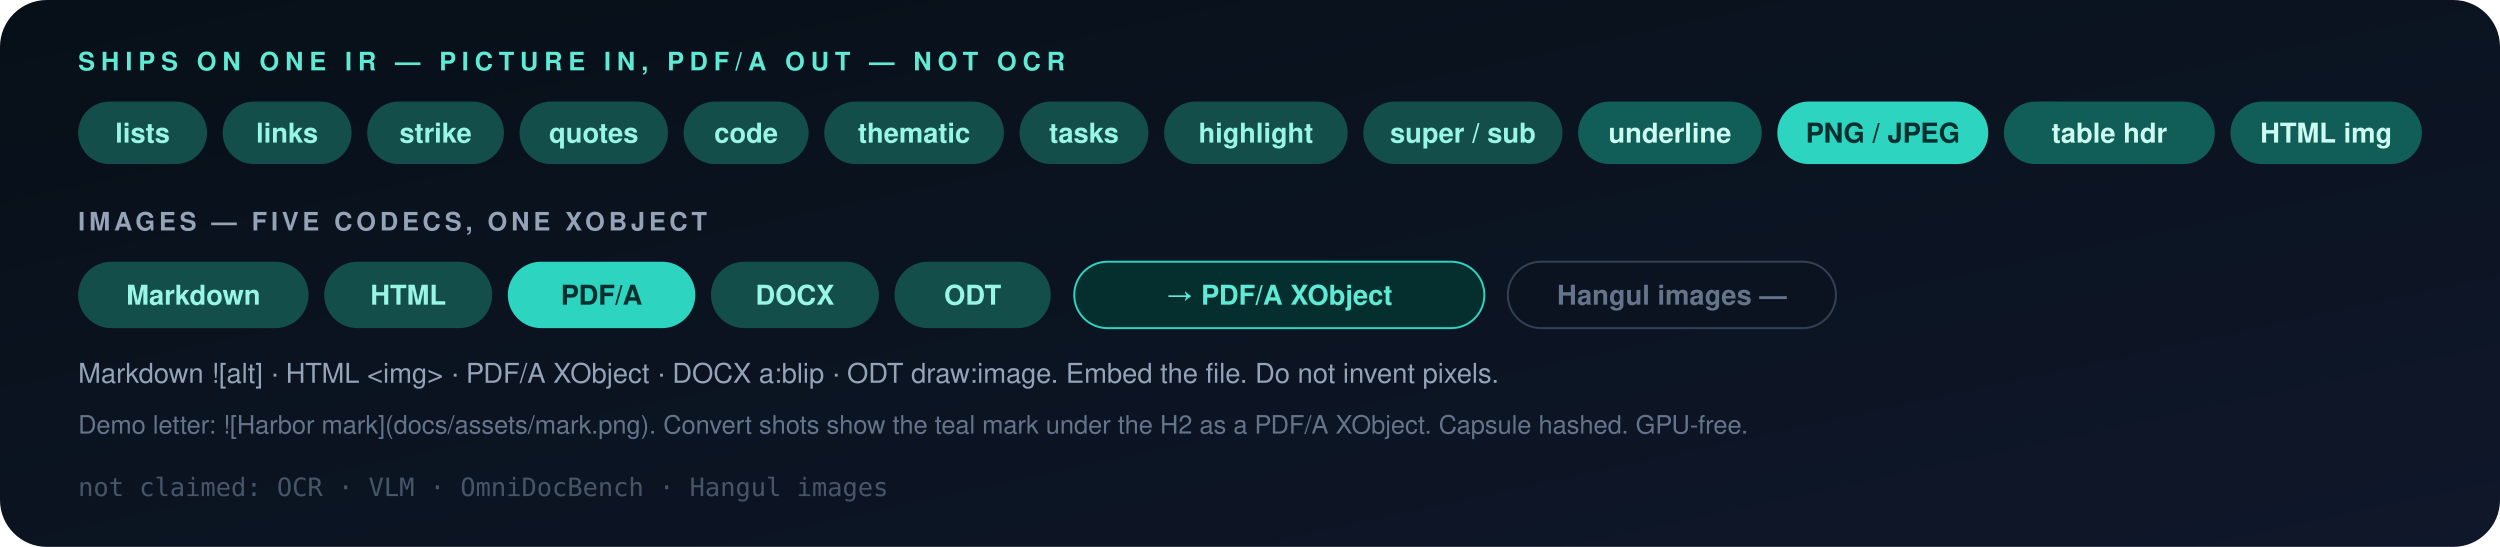
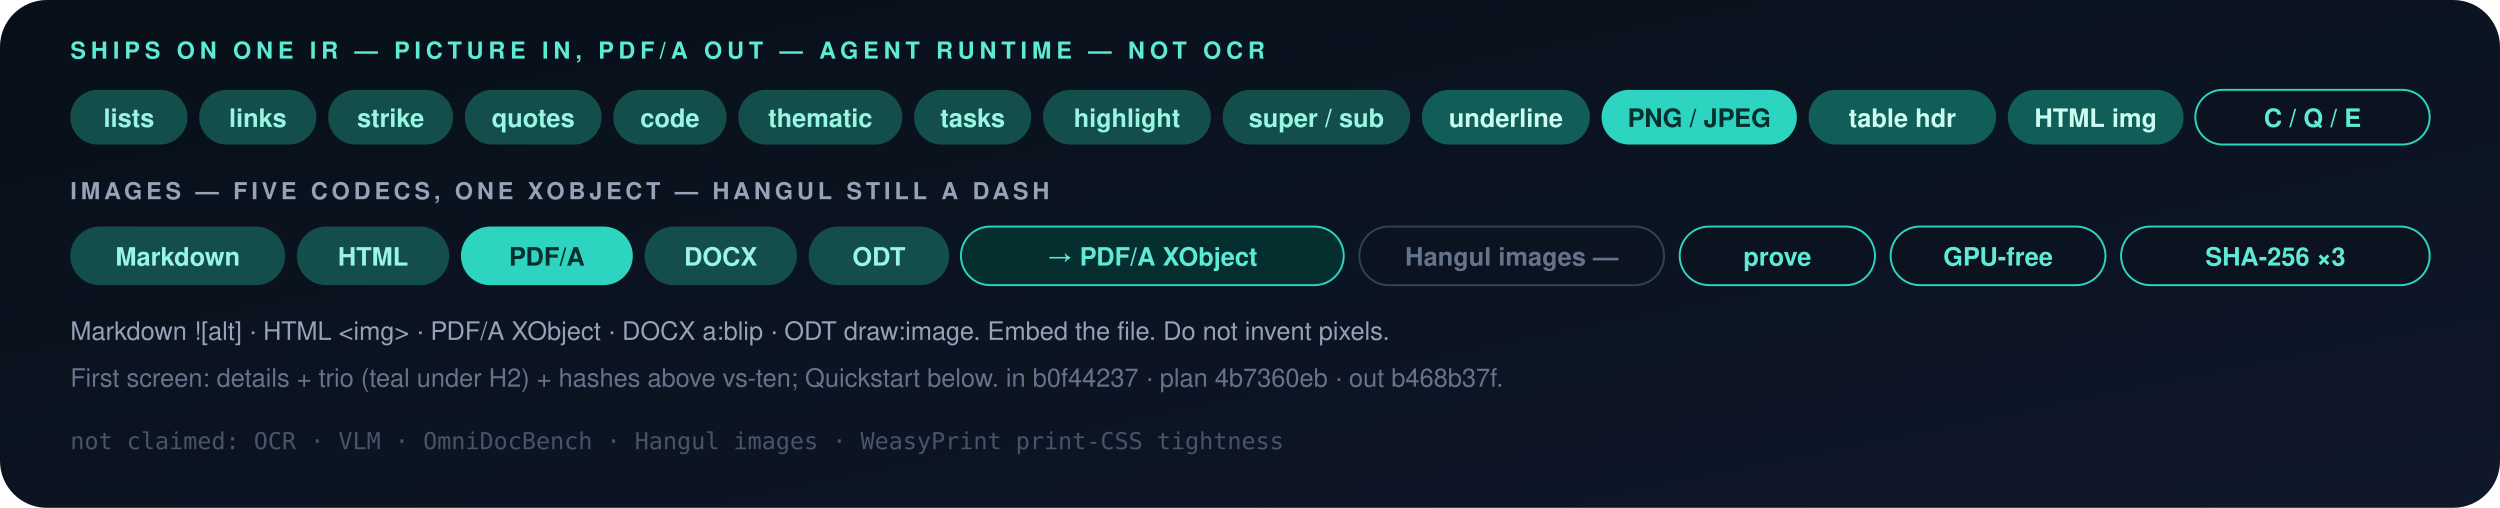
- <svg xmlns="http://www.w3.org/2000/svg" width="1280" height="280" viewBox="0 0 1280 280" role="img" aria-label="Shipped: PNG and JPEG on Markdown, HTML, PDF/A, DOCX, and ODT become PDF/A XObjects. Hangul images are a dash. Not OCR, not VLM, not OmniDocBench.">
+ <svg xmlns="http://www.w3.org/2000/svg" width="1280" height="260" viewBox="0 0 1280 260" role="img" aria-label="Shipped: PNG and JPEG on Markdown, HTML, PDF/A, DOCX, and ODT become PDF/A XObjects. Hangul images are a dash. Capsule hashed. GPU-free. Not OCR.">
  <defs>
    <linearGradient id="sbg" x1="0" y1="0" x2="1" y2="1">
      <stop offset="0%" stop-color="#071018" />
      <stop offset="100%" stop-color="#0f172a" />
    </linearGradient>
  </defs>
-   <rect width="1280" height="280" rx="24" fill="url(#sbg)" />
-   <text x="40" y="36" fill="#5eead4" font-family="ui-sans-serif, Segoe UI, Helvetica, Arial" font-size="13" font-weight="700" letter-spacing="3">SHIPS ON ONE IR — PICTURE IN, PDF/A OUT — NOT OCR</text>
-   <g font-family="ui-sans-serif, Segoe UI, Helvetica, Arial" font-size="14" font-weight="700">
-     <rect x="40" y="52" width="66" height="32" rx="16" fill="#134e4a" />
-     <text x="73" y="73" text-anchor="middle" fill="#99f6e4">lists</text>
-     <rect x="114" y="52" width="66" height="32" rx="16" fill="#134e4a" />
-     <text x="147" y="73" text-anchor="middle" fill="#99f6e4">links</text>
-     <rect x="188" y="52" width="70" height="32" rx="16" fill="#134e4a" />
-     <text x="223" y="73" text-anchor="middle" fill="#99f6e4">strike</text>
-     <rect x="266" y="52" width="76" height="32" rx="16" fill="#134e4a" />
-     <text x="304" y="73" text-anchor="middle" fill="#99f6e4">quotes</text>
-     <rect x="350" y="52" width="64" height="32" rx="16" fill="#134e4a" />
-     <text x="382" y="73" text-anchor="middle" fill="#99f6e4">code</text>
-     <rect x="422" y="52" width="92" height="32" rx="16" fill="#134e4a" />
-     <text x="468" y="73" text-anchor="middle" fill="#99f6e4">thematic</text>
-     <rect x="522" y="52" width="66" height="32" rx="16" fill="#134e4a" />
-     <text x="555" y="73" text-anchor="middle" fill="#99f6e4">tasks</text>
-     <rect x="596" y="52" width="94" height="32" rx="16" fill="#134e4a" />
-     <text x="643" y="73" text-anchor="middle" fill="#99f6e4">highlight</text>
-     <rect x="698" y="52" width="102" height="32" rx="16" fill="#134e4a" />
-     <text x="749" y="73" text-anchor="middle" fill="#99f6e4">super / sub</text>
-     <rect x="808" y="52" width="94" height="32" rx="16" fill="#115e59" />
-     <text x="855" y="73" text-anchor="middle" fill="#ccfbf1">underline</text>
-     <rect x="910" y="52" width="108" height="32" rx="16" fill="#2dd4bf" />
-     <text x="964" y="73" text-anchor="middle" fill="#042f2e">PNG / JPEG</text>
-     <rect x="1026" y="52" width="108" height="32" rx="16" fill="#115e59" />
-     <text x="1080" y="73" text-anchor="middle" fill="#ccfbf1">table hdr</text>
-     <rect x="1142" y="52" width="98" height="32" rx="16" fill="#115e59" />
-     <text x="1191" y="73" text-anchor="middle" fill="#ccfbf1">HTML img</text>
+   <rect width="1280" height="260" rx="24" fill="url(#sbg)" />
+   <text x="36" y="30" fill="#5eead4" font-family="ui-sans-serif, Segoe UI, Helvetica, Arial" font-size="12" font-weight="700" letter-spacing="2.5">SHIPS ON ONE IR — PICTURE IN, PDF/A OUT — AGENT RUNTIME — NOT OCR</text>
+   <g font-family="ui-sans-serif, Segoe UI, Helvetica, Arial" font-size="13" font-weight="700">
+     <rect x="36" y="46" width="60" height="28" rx="14" fill="#134e4a" />
+     <text x="66" y="65" text-anchor="middle" fill="#99f6e4">lists</text>
+     <rect x="102" y="46" width="60" height="28" rx="14" fill="#134e4a" />
+     <text x="132" y="65" text-anchor="middle" fill="#99f6e4">links</text>
+     <rect x="168" y="46" width="64" height="28" rx="14" fill="#134e4a" />
+     <text x="200" y="65" text-anchor="middle" fill="#99f6e4">strike</text>
+     <rect x="238" y="46" width="70" height="28" rx="14" fill="#134e4a" />
+     <text x="273" y="65" text-anchor="middle" fill="#99f6e4">quotes</text>
+     <rect x="314" y="46" width="58" height="28" rx="14" fill="#134e4a" />
+     <text x="343" y="65" text-anchor="middle" fill="#99f6e4">code</text>
+     <rect x="378" y="46" width="84" height="28" rx="14" fill="#134e4a" />
+     <text x="420" y="65" text-anchor="middle" fill="#99f6e4">thematic</text>
+     <rect x="468" y="46" width="60" height="28" rx="14" fill="#134e4a" />
+     <text x="498" y="65" text-anchor="middle" fill="#99f6e4">tasks</text>
+     <rect x="534" y="46" width="86" height="28" rx="14" fill="#134e4a" />
+     <text x="577" y="65" text-anchor="middle" fill="#99f6e4">highlight</text>
+     <rect x="626" y="46" width="96" height="28" rx="14" fill="#134e4a" />
+     <text x="674" y="65" text-anchor="middle" fill="#99f6e4">super / sub</text>
+     <rect x="728" y="46" width="86" height="28" rx="14" fill="#115e59" />
+     <text x="771" y="65" text-anchor="middle" fill="#ccfbf1">underline</text>
+     <rect x="820" y="46" width="100" height="28" rx="14" fill="#2dd4bf" />
+     <text x="870" y="65" text-anchor="middle" fill="#042f2e">PNG / JPEG</text>
+     <rect x="926" y="46" width="96" height="28" rx="14" fill="#115e59" />
+     <text x="974" y="65" text-anchor="middle" fill="#ccfbf1">table hdr</text>
+     <rect x="1028" y="46" width="90" height="28" rx="14" fill="#115e59" />
+     <text x="1073" y="65" text-anchor="middle" fill="#ccfbf1">HTML img</text>
+     <rect x="1124" y="46" width="120" height="28" rx="14" fill="#0b1220" stroke="#2dd4bf" />
+     <text x="1184" y="65" text-anchor="middle" fill="#5eead4">C / Q / E</text>
  </g>
-   <text x="40" y="118" fill="#94a3b8" font-family="ui-sans-serif, Segoe UI, Helvetica, Arial" font-size="13" font-weight="700" letter-spacing="2">IMAGES — FIVE CODECS, ONE XOBJECT</text>
-   <g font-family="ui-sans-serif, Segoe UI, Helvetica, Arial" font-size="14" font-weight="700">
-     <rect x="40" y="134" width="118" height="34" rx="17" fill="#134e4a" />
-     <text x="99" y="156" text-anchor="middle" fill="#99f6e4">Markdown</text>
-     <rect x="166" y="134" width="86" height="34" rx="17" fill="#134e4a" />
-     <text x="209" y="156" text-anchor="middle" fill="#99f6e4">HTML</text>
-     <rect x="260" y="134" width="96" height="34" rx="17" fill="#2dd4bf" />
-     <text x="308" y="156" text-anchor="middle" fill="#042f2e">PDF/A</text>
-     <rect x="364" y="134" width="86" height="34" rx="17" fill="#134e4a" />
-     <text x="407" y="156" text-anchor="middle" fill="#99f6e4">DOCX</text>
-     <rect x="458" y="134" width="80" height="34" rx="17" fill="#134e4a" />
-     <text x="498" y="156" text-anchor="middle" fill="#99f6e4">ODT</text>
-     <rect x="550" y="134" width="210" height="34" rx="17" fill="#042f2e" stroke="#2dd4bf" />
-     <text x="655" y="156" text-anchor="middle" fill="#5eead4">→ PDF/A XObject</text>
-     <rect x="772" y="134" width="168" height="34" rx="17" fill="#0b1220" stroke="#334155" />
-     <text x="856" y="156" text-anchor="middle" fill="#64748b">Hangul images —</text>
+   <text x="36" y="102" fill="#94a3b8" font-family="ui-sans-serif, Segoe UI, Helvetica, Arial" font-size="12" font-weight="700" letter-spacing="2">IMAGES — FIVE CODECS, ONE XOBJECT — HANGUL STILL A DASH</text>
+   <g font-family="ui-sans-serif, Segoe UI, Helvetica, Arial" font-size="13" font-weight="700">
+     <rect x="36" y="116" width="110" height="30" rx="15" fill="#134e4a" />
+     <text x="91" y="136" text-anchor="middle" fill="#99f6e4">Markdown</text>
+     <rect x="152" y="116" width="78" height="30" rx="15" fill="#134e4a" />
+     <text x="191" y="136" text-anchor="middle" fill="#99f6e4">HTML</text>
+     <rect x="236" y="116" width="88" height="30" rx="15" fill="#2dd4bf" />
+     <text x="280" y="136" text-anchor="middle" fill="#042f2e">PDF/A</text>
+     <rect x="330" y="116" width="78" height="30" rx="15" fill="#134e4a" />
+     <text x="369" y="136" text-anchor="middle" fill="#99f6e4">DOCX</text>
+     <rect x="414" y="116" width="72" height="30" rx="15" fill="#134e4a" />
+     <text x="450" y="136" text-anchor="middle" fill="#99f6e4">ODT</text>
+     <rect x="492" y="116" width="196" height="30" rx="15" fill="#042f2e" stroke="#2dd4bf" />
+     <text x="590" y="136" text-anchor="middle" fill="#5eead4">→ PDF/A XObject</text>
+     <rect x="696" y="116" width="156" height="30" rx="15" fill="#0b1220" stroke="#334155" />
+     <text x="774" y="136" text-anchor="middle" fill="#64748b">Hangul images —</text>
+     <rect x="860" y="116" width="100" height="30" rx="15" fill="#0b1220" stroke="#2dd4bf" />
+     <text x="910" y="136" text-anchor="middle" fill="#5eead4">prove</text>
+     <rect x="968" y="116" width="110" height="30" rx="15" fill="#0b1220" stroke="#2dd4bf" />
+     <text x="1023" y="136" text-anchor="middle" fill="#5eead4">GPU-free</text>
+     <rect x="1086" y="116" width="158" height="30" rx="15" fill="#0b1220" stroke="#2dd4bf" />
+     <text x="1165" y="136" text-anchor="middle" fill="#5eead4">SHA-256 ×3</text>
  </g>
-   <text x="40" y="196" fill="#94a3b8" font-family="ui-sans-serif, Segoe UI, Helvetica, Arial" font-size="14">Markdown ![alt] · HTML &lt;img&gt; · PDF/A XObject · DOCX a:blip · ODT draw:image. Embed the file. Do not invent pixels.</text>
-   <text x="40" y="222" fill="#64748b" font-family="ui-sans-serif, Segoe UI, Helvetica, Arial" font-size="13">Demo letter: ![Harbor mark](docs/assets/mark.png). Convert shots show the teal mark under the H2 as a PDF/A XObject. Capsule hashed. GPU-free.</text>
-   <text x="40" y="254" fill="#475569" font-family="ui-monospace, Consolas, monospace" font-size="13">not claimed: OCR · VLM · OmniDocBench · Hangul images</text>
+   <text x="36" y="174" fill="#94a3b8" font-family="ui-sans-serif, Segoe UI, Helvetica, Arial" font-size="13">Markdown ![alt] · HTML &lt;img&gt; · PDF/A XObject · DOCX a:blip · ODT draw:image. Embed the file. Do not invent pixels.</text>
+   <text x="36" y="198" fill="#64748b" font-family="ui-sans-serif, Segoe UI, Helvetica, Arial" font-size="13">First screen: details + trio (teal under H2) + hashes above vs-ten; Quickstart below. in b0f44237 · plan 4b7360eb · out b468b37f.</text>
+   <text x="36" y="230" fill="#475569" font-family="ui-monospace, Consolas, monospace" font-size="12">not claimed: OCR · VLM · OmniDocBench · Hangul images · WeasyPrint print-CSS tightness</text>
</svg>
